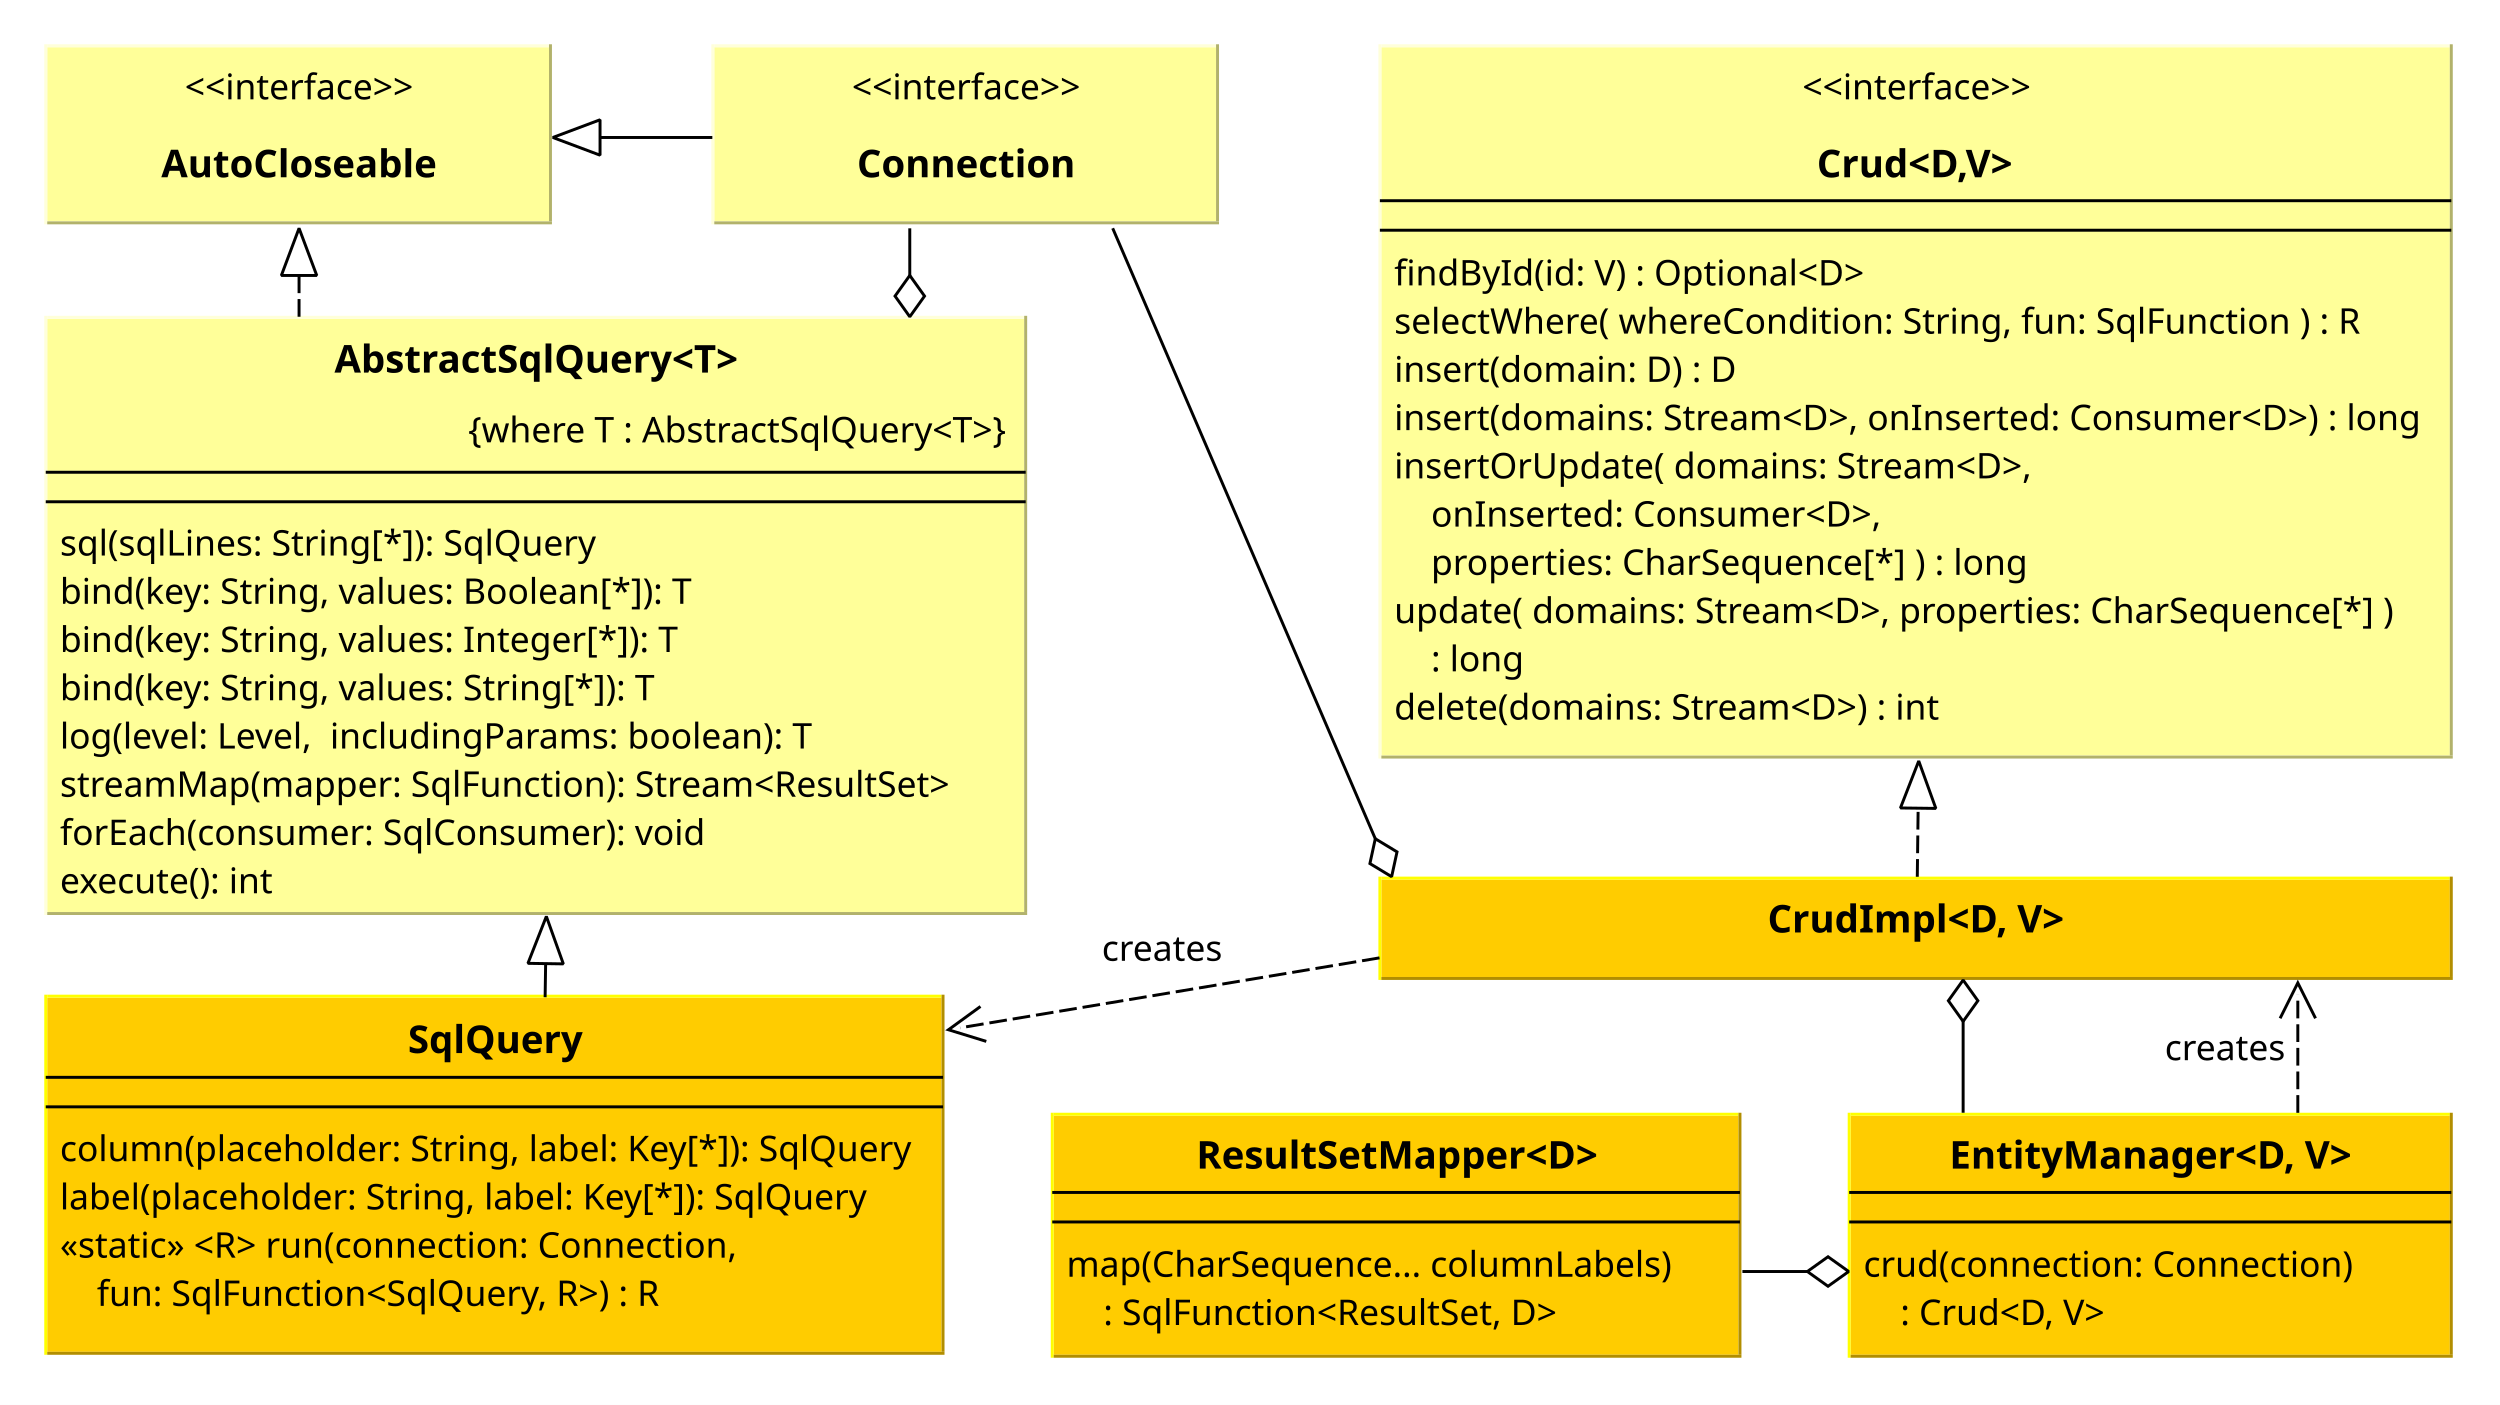
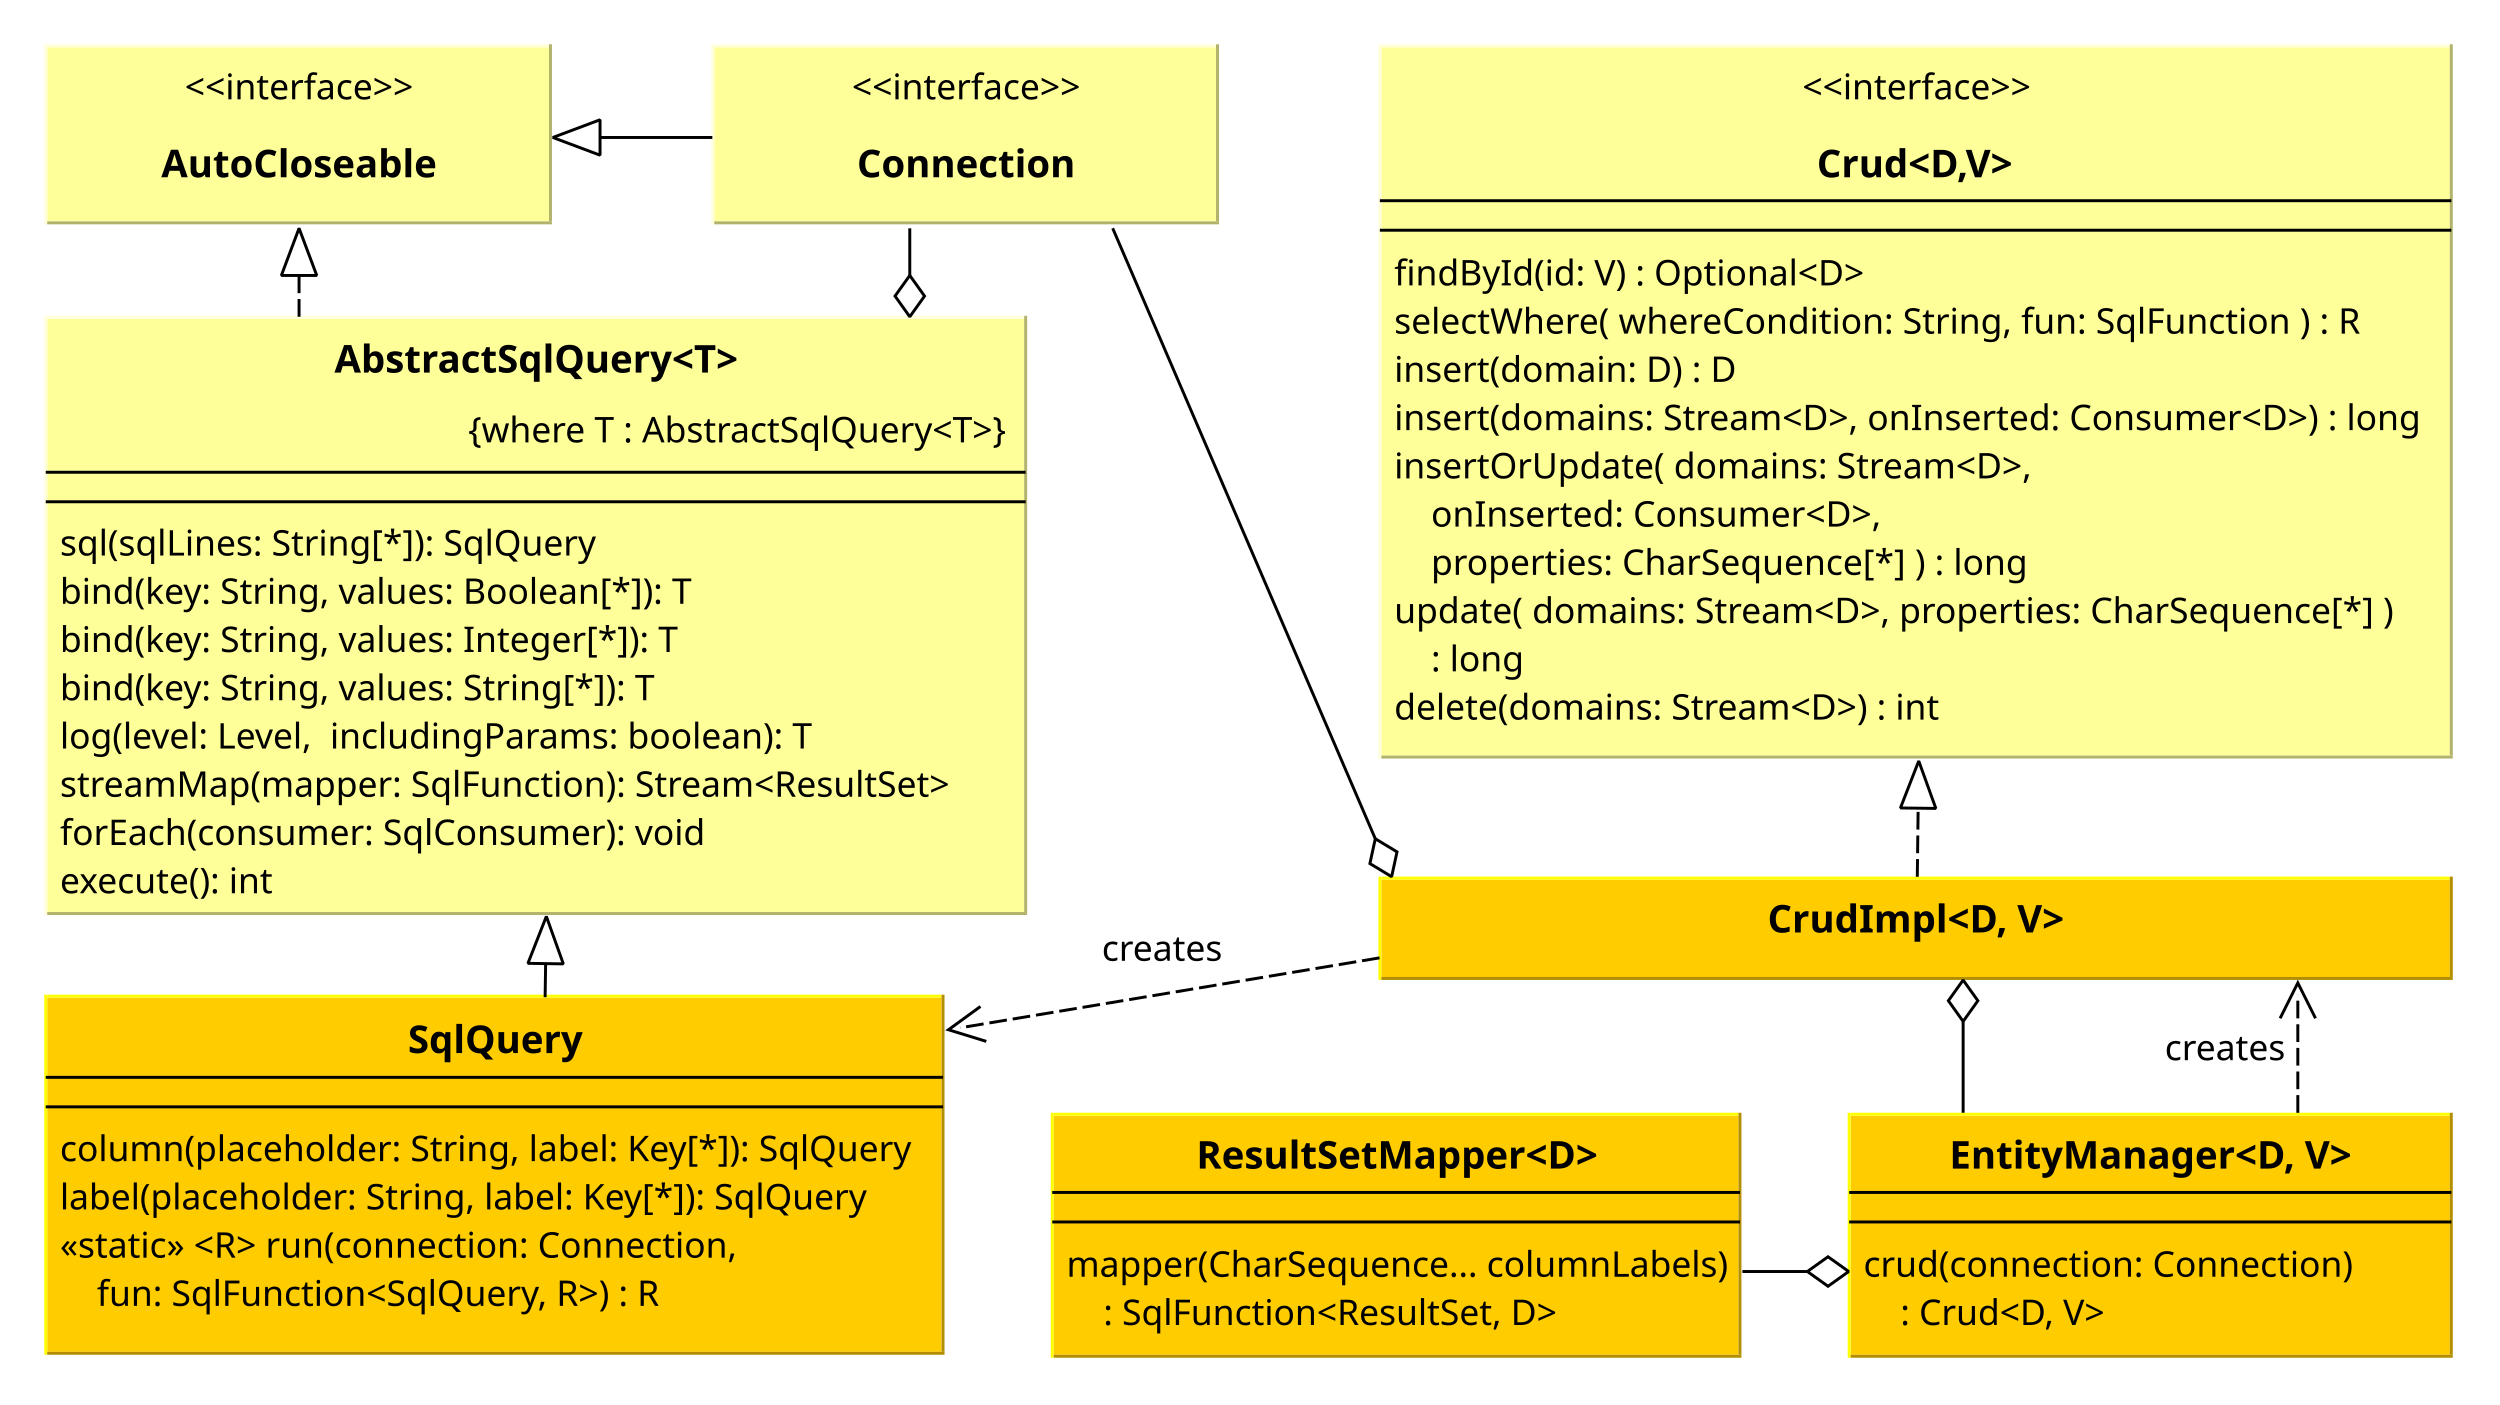
<svg xmlns="http://www.w3.org/2000/svg" fill-opacity="1" color-rendering="auto" color-interpolation="auto" text-rendering="auto" stroke="black" stroke-linecap="square" width="847" stroke-miterlimit="10" shape-rendering="auto" stroke-opacity="1" fill="black" stroke-dasharray="none" font-weight="normal" stroke-width="1" height="476" font-family="'Dialog'" font-style="normal" stroke-linejoin="miter" font-size="12px" stroke-dashoffset="0" image-rendering="auto">
  <defs id="genericDefs" />
  <g>
    <defs id="defs1">
      <clipPath clipPathUnits="userSpaceOnUse" id="clipPath1">
        <path d="M0 0 L847 0 L847 476 L0 476 L0 0 Z" />
      </clipPath>
      <clipPath clipPathUnits="userSpaceOnUse" id="clipPath2">
        <path d="M328 266 L1175 266 L1175 742 L328 742 L328 266 Z" />
      </clipPath>
      <clipPath clipPathUnits="userSpaceOnUse" id="clipPath3">
        <path d="M954 643 L954 726 L1159 726 L1159 643 Z" />
      </clipPath>
      <clipPath clipPathUnits="userSpaceOnUse" id="clipPath4">
        <path d="M684 643 L684 726 L918 726 L918 643 Z" />
      </clipPath>
      <clipPath clipPathUnits="userSpaceOnUse" id="clipPath5">
        <path d="M343 373 L343 576 L676 576 L676 373 Z" />
      </clipPath>
      <clipPath clipPathUnits="userSpaceOnUse" id="clipPath6">
        <path d="M343 281 L343 342 L515 342 L515 281 Z" />
      </clipPath>
      <clipPath clipPathUnits="userSpaceOnUse" id="clipPath7">
        <path d="M795 281 L795 523 L1159 523 L1159 281 Z" />
      </clipPath>
      <clipPath clipPathUnits="userSpaceOnUse" id="clipPath8">
        <path d="M569 281 L569 342 L741 342 L741 281 Z" />
      </clipPath>
      <clipPath clipPathUnits="userSpaceOnUse" id="clipPath9">
        <path d="M795 563 L795 598 L1159 598 L1159 563 Z" />
      </clipPath>
      <clipPath clipPathUnits="userSpaceOnUse" id="clipPath10">
        <path d="M343 603 L343 725 L648 725 L648 603 Z" />
      </clipPath>
    </defs>
    <g fill="white" text-rendering="geometricPrecision" shape-rendering="geometricPrecision" transform="translate(-328,-266)" stroke="white">
      <rect x="328" width="847" height="476" y="266" clip-path="url(#clipPath2)" stroke="none" />
    </g>
    <g fill="rgb(255,204,0)" text-rendering="geometricPrecision" shape-rendering="geometricPrecision" transform="matrix(1,0,0,1,-328,-266)" stroke="rgb(255,204,0)">
      <rect x="955" width="203" height="81" y="644" clip-path="url(#clipPath2)" stroke="none" />
      <rect x="954" y="643" clip-path="url(#clipPath2)" fill="yellow" width="1" height="83" stroke="none" />
      <rect x="955" y="643" clip-path="url(#clipPath2)" fill="yellow" width="203" height="1" stroke="none" />
      <rect x="955" y="725" clip-path="url(#clipPath2)" fill="rgb(178,142,0)" width="204" height="1" stroke="none" />
      <rect x="1158" y="643" clip-path="url(#clipPath2)" fill="rgb(178,142,0)" width="1" height="82" stroke="none" />
    </g>
    <g font-size="13px" stroke-linecap="butt" transform="matrix(1,0,0,1,-328,-266)" text-rendering="geometricPrecision" font-family="sans-serif" shape-rendering="geometricPrecision" font-weight="bold" stroke-miterlimit="1.45">
      <text x="988.454" xml:space="preserve" y="661.927" clip-path="url(#clipPath3)" stroke="none">EntityManager&lt;D, V&gt;</text>
    </g>
    <g text-rendering="geometricPrecision" shape-rendering="geometricPrecision" transform="matrix(1,0,0,1,-328,-266)">
      <line y2="670" fill="none" x1="955" clip-path="url(#clipPath3)" x2="1158" y1="670" />
      <line y2="680" fill="none" x1="955" clip-path="url(#clipPath3)" x2="1158" y1="680" />
      <text stroke-linecap="butt" x="959.36" y="698.564" clip-path="url(#clipPath3)" font-family="sans-serif" stroke="none" stroke-miterlimit="1.45" xml:space="preserve">crud(connection: Connection) </text>
      <text stroke-linecap="butt" x="959.36" y="714.908" clip-path="url(#clipPath3)" font-family="sans-serif" stroke="none" stroke-miterlimit="1.45" xml:space="preserve">    : Crud&lt;D, V&gt;</text>
      <rect x="685" y="644" clip-path="url(#clipPath2)" fill="rgb(255,204,0)" width="232" height="81" stroke="none" />
      <rect x="684" y="643" clip-path="url(#clipPath2)" fill="yellow" width="1" height="83" stroke="none" />
      <rect x="685" y="643" clip-path="url(#clipPath2)" fill="yellow" width="232" height="1" stroke="none" />
      <rect x="685" y="725" clip-path="url(#clipPath2)" fill="rgb(178,142,0)" width="233" height="1" stroke="none" />
      <rect x="917" y="643" clip-path="url(#clipPath2)" fill="rgb(178,142,0)" width="1" height="82" stroke="none" />
    </g>
    <g font-size="13px" stroke-linecap="butt" transform="matrix(1,0,0,1,-328,-266)" text-rendering="geometricPrecision" font-family="sans-serif" shape-rendering="geometricPrecision" font-weight="bold" stroke-miterlimit="1.45">
      <text x="733.337" xml:space="preserve" y="661.927" clip-path="url(#clipPath4)" stroke="none">ResultSetMapper&lt;D&gt;</text>
    </g>
    <g text-rendering="geometricPrecision" shape-rendering="geometricPrecision" transform="matrix(1,0,0,1,-328,-266)">
      <line y2="670" fill="none" x1="685" clip-path="url(#clipPath4)" x2="917" y1="670" />
      <line y2="680" fill="none" x1="685" clip-path="url(#clipPath4)" x2="917" y1="680" />
-       <text stroke-linecap="butt" x="689.34" y="698.564" clip-path="url(#clipPath4)" font-family="sans-serif" stroke="none" stroke-miterlimit="1.45" xml:space="preserve">map(CharSequence... columnLabels)</text>
+       <text stroke-linecap="butt" x="689.34" y="698.564" clip-path="url(#clipPath4)" font-family="sans-serif" stroke="none" stroke-miterlimit="1.45" xml:space="preserve">mapper(CharSequence... columnLabels)</text>
      <text stroke-linecap="butt" x="689.34" y="714.908" clip-path="url(#clipPath4)" font-family="sans-serif" stroke="none" stroke-miterlimit="1.45" xml:space="preserve">    : SqlFunction&lt;ResultSet, D&gt;</text>
      <rect x="344" y="374" clip-path="url(#clipPath2)" fill="rgb(255,255,153)" width="331" height="201" stroke="none" />
      <rect x="343" y="373" clip-path="url(#clipPath2)" fill="rgb(255,255,218)" width="1" height="203" stroke="none" />
      <rect x="344" y="373" clip-path="url(#clipPath2)" fill="rgb(255,255,218)" width="331" height="1" stroke="none" />
      <rect x="344" y="575" clip-path="url(#clipPath2)" fill="rgb(178,178,107)" width="332" height="1" stroke="none" />
      <rect x="675" y="373" clip-path="url(#clipPath2)" fill="rgb(178,178,107)" width="1" height="202" stroke="none" />
    </g>
    <g font-size="13px" stroke-linecap="butt" transform="matrix(1,0,0,1,-328,-266)" text-rendering="geometricPrecision" font-family="sans-serif" shape-rendering="geometricPrecision" font-weight="bold" stroke-miterlimit="1.45">
      <text x="441.317" xml:space="preserve" y="392.237" clip-path="url(#clipPath5)" stroke="none">AbstractSqlQuery&lt;T&gt;</text>
      <text x="486.607" font-size="12px" y="415.874" clip-path="url(#clipPath5)" stroke="none" font-weight="normal" xml:space="preserve">{where T : AbstractSqlQuery&lt;T&gt;}</text>
    </g>
    <g text-rendering="geometricPrecision" shape-rendering="geometricPrecision" transform="matrix(1,0,0,1,-328,-266)">
      <line y2="426" fill="none" x1="344" clip-path="url(#clipPath5)" x2="675" y1="426" />
      <line y2="436" fill="none" x1="344" clip-path="url(#clipPath5)" x2="675" y1="436" />
      <text stroke-linecap="butt" x="348.32" y="454.218" clip-path="url(#clipPath5)" font-family="sans-serif" stroke="none" stroke-miterlimit="1.45" xml:space="preserve">sql(sqlLines: String[*]): SqlQuery</text>
      <text stroke-linecap="butt" x="348.32" y="470.562" clip-path="url(#clipPath5)" font-family="sans-serif" stroke="none" stroke-miterlimit="1.45" xml:space="preserve">bind(key: String, values: Boolean[*]): T</text>
      <text stroke-linecap="butt" x="348.32" y="486.906" clip-path="url(#clipPath5)" font-family="sans-serif" stroke="none" stroke-miterlimit="1.45" xml:space="preserve">bind(key: String, values: Integer[*]): T</text>
      <text stroke-linecap="butt" x="348.32" y="503.25" clip-path="url(#clipPath5)" font-family="sans-serif" stroke="none" stroke-miterlimit="1.45" xml:space="preserve">bind(key: String, values: String[*]): T</text>
      <text stroke-linecap="butt" x="348.32" y="519.595" clip-path="url(#clipPath5)" font-family="sans-serif" stroke="none" stroke-miterlimit="1.45" xml:space="preserve">log(level: Level,  includingParams: boolean): T</text>
      <text stroke-linecap="butt" x="348.32" y="535.939" clip-path="url(#clipPath5)" font-family="sans-serif" stroke="none" stroke-miterlimit="1.45" xml:space="preserve">streamMap(mapper: SqlFunction): Stream&lt;ResultSet&gt;</text>
      <text stroke-linecap="butt" x="348.32" y="552.283" clip-path="url(#clipPath5)" font-family="sans-serif" stroke="none" stroke-miterlimit="1.45" xml:space="preserve">forEach(consumer: SqlConsumer): void</text>
      <text stroke-linecap="butt" x="348.32" y="568.627" clip-path="url(#clipPath5)" font-family="sans-serif" stroke="none" stroke-miterlimit="1.45" xml:space="preserve">execute(): int</text>
      <rect x="344" y="282" clip-path="url(#clipPath2)" fill="rgb(255,255,153)" width="170" height="59" stroke="none" />
      <rect x="343" y="281" clip-path="url(#clipPath2)" fill="rgb(255,255,218)" width="1" height="61" stroke="none" />
      <rect x="344" y="281" clip-path="url(#clipPath2)" fill="rgb(255,255,218)" width="170" height="1" stroke="none" />
      <rect x="344" y="341" clip-path="url(#clipPath2)" fill="rgb(178,178,107)" width="171" height="1" stroke="none" />
      <rect x="514" y="281" clip-path="url(#clipPath2)" fill="rgb(178,178,107)" width="1" height="60" stroke="none" />
      <text stroke-linecap="butt" x="390.614" y="299.648" clip-path="url(#clipPath6)" font-family="sans-serif" stroke="none" stroke-miterlimit="1.45" xml:space="preserve">&lt;&lt;interface&gt;&gt;</text>
    </g>
    <g font-size="13px" stroke-linecap="butt" transform="matrix(1,0,0,1,-328,-266)" text-rendering="geometricPrecision" font-family="sans-serif" shape-rendering="geometricPrecision" font-weight="bold" stroke-miterlimit="1.45">
      <text x="382.637" xml:space="preserve" y="326.061" clip-path="url(#clipPath6)" stroke="none">AutoCloseable</text>
    </g>
    <g fill="rgb(255,255,153)" text-rendering="geometricPrecision" shape-rendering="geometricPrecision" transform="matrix(1,0,0,1,-328,-266)" stroke="rgb(255,255,153)">
      <rect x="796" width="362" height="240" y="282" clip-path="url(#clipPath2)" stroke="none" />
      <rect x="795" y="281" clip-path="url(#clipPath2)" fill="rgb(255,255,218)" width="1" height="242" stroke="none" />
      <rect x="796" y="281" clip-path="url(#clipPath2)" fill="rgb(255,255,218)" width="362" height="1" stroke="none" />
      <rect x="796" y="522" clip-path="url(#clipPath2)" fill="rgb(178,178,107)" width="363" height="1" stroke="none" />
      <rect x="1158" y="281" clip-path="url(#clipPath2)" fill="rgb(178,178,107)" width="1" height="241" stroke="none" />
    </g>
    <g text-rendering="geometricPrecision" stroke-miterlimit="1.45" shape-rendering="geometricPrecision" font-family="sans-serif" transform="matrix(1,0,0,1,-328,-266)" stroke-linecap="butt">
      <text x="938.654" xml:space="preserve" y="299.648" clip-path="url(#clipPath7)" stroke="none">&lt;&lt;interface&gt;&gt;</text>
      <text x="943.56" font-size="13px" y="326.061" clip-path="url(#clipPath7)" stroke="none" font-weight="bold" xml:space="preserve">Crud&lt;D,V&gt;</text>
      <line stroke-linecap="square" clip-path="url(#clipPath7)" fill="none" x1="796" x2="1158" y1="334" y2="334" stroke-miterlimit="10" />
      <line stroke-linecap="square" clip-path="url(#clipPath7)" fill="none" x1="796" x2="1158" y1="344" y2="344" stroke-miterlimit="10" />
      <text x="800.36" xml:space="preserve" y="362.698" clip-path="url(#clipPath7)" stroke="none">findById(id: V) : Optional&lt;D&gt;</text>
      <text x="800.36" xml:space="preserve" y="379.042" clip-path="url(#clipPath7)" stroke="none">selectWhere( whereCondition: String, fun: SqlFunction ) : R</text>
      <text x="800.36" xml:space="preserve" y="395.386" clip-path="url(#clipPath7)" stroke="none">insert(domain: D) : D</text>
      <text x="800.36" xml:space="preserve" y="411.731" clip-path="url(#clipPath7)" stroke="none">insert(domains: Stream&lt;D&gt;, onInserted: Consumer&lt;D&gt;) : long</text>
      <text x="800.36" xml:space="preserve" y="428.075" clip-path="url(#clipPath7)" stroke="none">insertOrUpdate( domains: Stream&lt;D&gt;,</text>
      <text x="800.36" xml:space="preserve" y="444.419" clip-path="url(#clipPath7)" stroke="none">    onInserted: Consumer&lt;D&gt;,</text>
      <text x="800.36" xml:space="preserve" y="460.763" clip-path="url(#clipPath7)" stroke="none">    properties: CharSequence[*] ) : long</text>
      <text x="800.36" xml:space="preserve" y="477.107" clip-path="url(#clipPath7)" stroke="none">update( domains: Stream&lt;D&gt;, properties: CharSequence[*] )</text>
      <text x="800.36" xml:space="preserve" y="493.451" clip-path="url(#clipPath7)" stroke="none">    : long</text>
      <text x="800.36" xml:space="preserve" y="509.795" clip-path="url(#clipPath7)" stroke="none">delete(domains: Stream&lt;D&gt;) : int</text>
    </g>
    <g fill="rgb(255,255,153)" text-rendering="geometricPrecision" shape-rendering="geometricPrecision" transform="matrix(1,0,0,1,-328,-266)" stroke="rgb(255,255,153)">
      <rect x="570" width="170" height="59" y="282" clip-path="url(#clipPath2)" stroke="none" />
      <rect x="569" y="281" clip-path="url(#clipPath2)" fill="rgb(255,255,218)" width="1" height="61" stroke="none" />
      <rect x="570" y="281" clip-path="url(#clipPath2)" fill="rgb(255,255,218)" width="170" height="1" stroke="none" />
      <rect x="570" y="341" clip-path="url(#clipPath2)" fill="rgb(178,178,107)" width="171" height="1" stroke="none" />
      <rect x="740" y="281" clip-path="url(#clipPath2)" fill="rgb(178,178,107)" width="1" height="60" stroke="none" />
    </g>
    <g text-rendering="geometricPrecision" stroke-miterlimit="1.45" shape-rendering="geometricPrecision" font-family="sans-serif" transform="matrix(1,0,0,1,-328,-266)" stroke-linecap="butt">
      <text x="616.634" xml:space="preserve" y="299.648" clip-path="url(#clipPath8)" stroke="none">&lt;&lt;interface&gt;&gt;</text>
      <text x="618.355" font-size="13px" y="326.061" clip-path="url(#clipPath8)" stroke="none" font-weight="bold" xml:space="preserve">Connection</text>
    </g>
    <g fill="rgb(255,204,0)" text-rendering="geometricPrecision" shape-rendering="geometricPrecision" transform="matrix(1,0,0,1,-328,-266)" stroke="rgb(255,204,0)">
      <rect x="796" width="362" height="33" y="564" clip-path="url(#clipPath2)" stroke="none" />
      <rect x="795" y="563" clip-path="url(#clipPath2)" fill="yellow" width="1" height="35" stroke="none" />
      <rect x="796" y="563" clip-path="url(#clipPath2)" fill="yellow" width="362" height="1" stroke="none" />
      <rect x="796" y="597" clip-path="url(#clipPath2)" fill="rgb(178,142,0)" width="363" height="1" stroke="none" />
      <rect x="1158" y="563" clip-path="url(#clipPath2)" fill="rgb(178,142,0)" width="1" height="34" stroke="none" />
    </g>
    <g font-size="13px" stroke-linecap="butt" transform="matrix(1,0,0,1,-328,-266)" text-rendering="geometricPrecision" font-family="sans-serif" shape-rendering="geometricPrecision" font-weight="bold" stroke-miterlimit="1.45">
      <text x="926.861" xml:space="preserve" y="581.927" clip-path="url(#clipPath9)" stroke="none">CrudImpl&lt;D, V&gt;</text>
    </g>
    <g fill="rgb(255,204,0)" text-rendering="geometricPrecision" shape-rendering="geometricPrecision" transform="matrix(1,0,0,1,-328,-266)" stroke="rgb(255,204,0)">
      <rect x="344" width="303" height="120" y="604" clip-path="url(#clipPath2)" stroke="none" />
      <rect x="343" y="603" clip-path="url(#clipPath2)" fill="yellow" width="1" height="122" stroke="none" />
      <rect x="344" y="603" clip-path="url(#clipPath2)" fill="yellow" width="303" height="1" stroke="none" />
      <rect x="344" y="724" clip-path="url(#clipPath2)" fill="rgb(178,142,0)" width="304" height="1" stroke="none" />
      <rect x="647" y="603" clip-path="url(#clipPath2)" fill="rgb(178,142,0)" width="1" height="121" stroke="none" />
    </g>
    <g font-size="13px" stroke-linecap="butt" transform="matrix(1,0,0,1,-328,-266)" text-rendering="geometricPrecision" font-family="sans-serif" shape-rendering="geometricPrecision" font-weight="bold" stroke-miterlimit="1.45">
      <text x="466.206" xml:space="preserve" y="622.767" clip-path="url(#clipPath10)" stroke="none">SqlQuery</text>
    </g>
    <g text-rendering="geometricPrecision" shape-rendering="geometricPrecision" transform="matrix(1,0,0,1,-328,-266)">
      <line y2="631" fill="none" x1="344" clip-path="url(#clipPath10)" x2="647" y1="631" />
      <line y2="641" fill="none" x1="344" clip-path="url(#clipPath10)" x2="647" y1="641" />
      <text stroke-linecap="butt" x="348.32" y="659.404" clip-path="url(#clipPath10)" font-family="sans-serif" stroke="none" stroke-miterlimit="1.45" xml:space="preserve">column(placeholder: String, label: Key[*]): SqlQuery</text>
      <text stroke-linecap="butt" x="348.32" y="675.748" clip-path="url(#clipPath10)" font-family="sans-serif" stroke="none" stroke-miterlimit="1.45" xml:space="preserve">label(placeholder: String, label: Key[*]): SqlQuery</text>
      <text stroke-linecap="butt" x="348.32" y="692.092" clip-path="url(#clipPath10)" font-family="sans-serif" stroke="none" stroke-miterlimit="1.45" xml:space="preserve">«static» &lt;R&gt; run(connection: Connection,</text>
      <text stroke-linecap="butt" x="348.32" y="708.437" clip-path="url(#clipPath10)" font-family="sans-serif" stroke="none" stroke-miterlimit="1.45" xml:space="preserve">    fun: SqlFunction&lt;SqlQuery, R&gt;) : R</text>
      <path fill="none" stroke-miterlimit="1.45" d="M947.332 696.79 L918.325 696.79" clip-path="url(#clipPath2)" stroke-linecap="butt" />
    </g>
    <g stroke-linecap="butt" transform="matrix(1,0,0,1,-328,-266)" fill="white" text-rendering="geometricPrecision" shape-rendering="geometricPrecision" stroke="white" stroke-miterlimit="1.45">
      <path d="M954.332 696.79 L947.332 701.79 L940.332 696.79 L947.332 691.79 Z" stroke="none" clip-path="url(#clipPath2)" />
      <path fill="none" d="M954.332 696.79 L947.332 701.79 L940.332 696.79 L947.332 691.79 Z" clip-path="url(#clipPath2)" stroke="black" />
      <path fill="none" stroke-dasharray="6,2" d="M429.32 373.318 L429.32 358.335" clip-path="url(#clipPath2)" stroke="black" />
      <path stroke-dasharray="6,2" d="M429.32 343.335 L423.32 359.335 L435.32 359.335 Z" clip-path="url(#clipPath2)" stroke="none" />
      <path fill="none" d="M429.32 343.335 L423.32 359.335 L435.32 359.335 Z" clip-path="url(#clipPath2)" stroke="black" />
      <path fill="none" d="M636.232 366.313 L636.232 343.353" clip-path="url(#clipPath2)" stroke="black" />
      <path d="M636.232 373.313 L631.232 366.313 L636.232 359.313 L641.232 366.313 Z" clip-path="url(#clipPath2)" stroke="none" />
      <path fill="none" d="M636.232 373.313 L631.232 366.313 L636.232 359.313 L641.232 366.313 Z" clip-path="url(#clipPath2)" stroke="black" />
      <path fill="none" d="M569.341 312.58 L530.295 312.58" clip-path="url(#clipPath2)" stroke="black" />
      <path d="M515.295 312.58 L531.295 318.58 L531.295 306.58 Z" clip-path="url(#clipPath2)" stroke="none" />
      <path fill="none" d="M515.295 312.58 L531.295 318.58 L531.295 306.58 Z" clip-path="url(#clipPath2)" stroke="black" />
      <path fill="none" stroke-dasharray="6,2" d="M1106.5 643.025 L1106.5 603.003" clip-path="url(#clipPath2)" stroke="black" />
      <path fill="black" stroke-dasharray="6,2" d="M1106.5 599.003 L1100.5 611.003 L1106.5 599.003 L1112.5 611.003 Z" clip-path="url(#clipPath2)" stroke="none" />
    </g>
    <g text-rendering="geometricPrecision" shape-rendering="geometricPrecision" transform="matrix(1,0,0,1,-328,-266)">
      <path fill="none" d="M1106.5 599.003 L1100.5 611.003 L1106.5 599.003 L1112.5 611.003 Z" clip-path="url(#clipPath2)" />
      <text stroke-linecap="butt" x="1061.436" y="625.186" clip-path="url(#clipPath2)" font-family="sans-serif" stroke="none" stroke-miterlimit="1.45" xml:space="preserve">creates</text>
      <path fill="none" stroke-miterlimit="1.45" d="M993.11 605.049 L993.11 643.001" clip-path="url(#clipPath2)" stroke-linecap="butt" />
    </g>
    <g stroke-linecap="butt" transform="matrix(1,0,0,1,-328,-266)" fill="white" text-rendering="geometricPrecision" shape-rendering="geometricPrecision" stroke="white" stroke-miterlimit="1.45">
      <path d="M993.11 598.049 L998.11 605.049 L993.11 612.049 L988.11 605.049 Z" stroke="none" clip-path="url(#clipPath2)" />
      <path fill="none" d="M993.11 598.049 L998.11 605.049 L993.11 612.049 L988.11 605.049 Z" clip-path="url(#clipPath2)" stroke="black" />
      <path fill="none" d="M796.717 556.596 L704.978 343.334" clip-path="url(#clipPath2)" stroke="black" />
      <path d="M799.484 563.026 L792.125 558.572 L793.951 550.166 L801.311 554.62 Z" clip-path="url(#clipPath2)" stroke="none" />
      <path fill="none" d="M799.484 563.026 L792.125 558.572 L793.951 550.166 L801.311 554.62 Z" clip-path="url(#clipPath2)" stroke="black" />
      <path fill="none" stroke-dasharray="6,2" d="M977.578 563.057 L977.88 538.814" clip-path="url(#clipPath2)" stroke="black" />
      <path stroke-dasharray="6,2" d="M978.067 523.815 L971.868 539.739 L983.867 539.889 Z" clip-path="url(#clipPath2)" stroke="none" />
      <path fill="none" d="M978.067 523.815 L971.868 539.739 L983.867 539.889 Z" clip-path="url(#clipPath2)" stroke="black" />
      <path fill="none" stroke-dasharray="6,2" d="M795.38 590.523 L653.281 614.224" clip-path="url(#clipPath2)" stroke="black" />
      <path fill="black" stroke-dasharray="6,2" d="M649.335 614.883 L662.159 618.827 L649.335 614.883 L660.185 606.99 Z" clip-path="url(#clipPath2)" stroke="none" />
    </g>
    <g text-rendering="geometricPrecision" shape-rendering="geometricPrecision" transform="matrix(1,0,0,1,-328,-266)">
      <path fill="none" d="M649.335 614.883 L662.159 618.827 L649.335 614.883 L660.185 606.99 Z" clip-path="url(#clipPath2)" />
      <text stroke-linecap="butt" x="701.308" y="591.515" clip-path="url(#clipPath2)" font-family="sans-serif" stroke="none" stroke-miterlimit="1.45" xml:space="preserve">creates</text>
      <path fill="none" stroke-miterlimit="1.45" d="M512.687 603.86 L512.876 591.471" clip-path="url(#clipPath2)" stroke-linecap="butt" />
    </g>
    <g stroke-linecap="butt" transform="matrix(1,0,0,1,-328,-266)" fill="white" text-rendering="geometricPrecision" shape-rendering="geometricPrecision" stroke="white" stroke-miterlimit="1.45">
      <path d="M513.105 576.473 L506.862 592.38 L518.86 592.563 Z" stroke="none" clip-path="url(#clipPath2)" />
      <path fill="none" d="M513.105 576.473 L506.862 592.38 L518.86 592.563 Z" clip-path="url(#clipPath2)" stroke="black" />
    </g>
  </g>
</svg>
